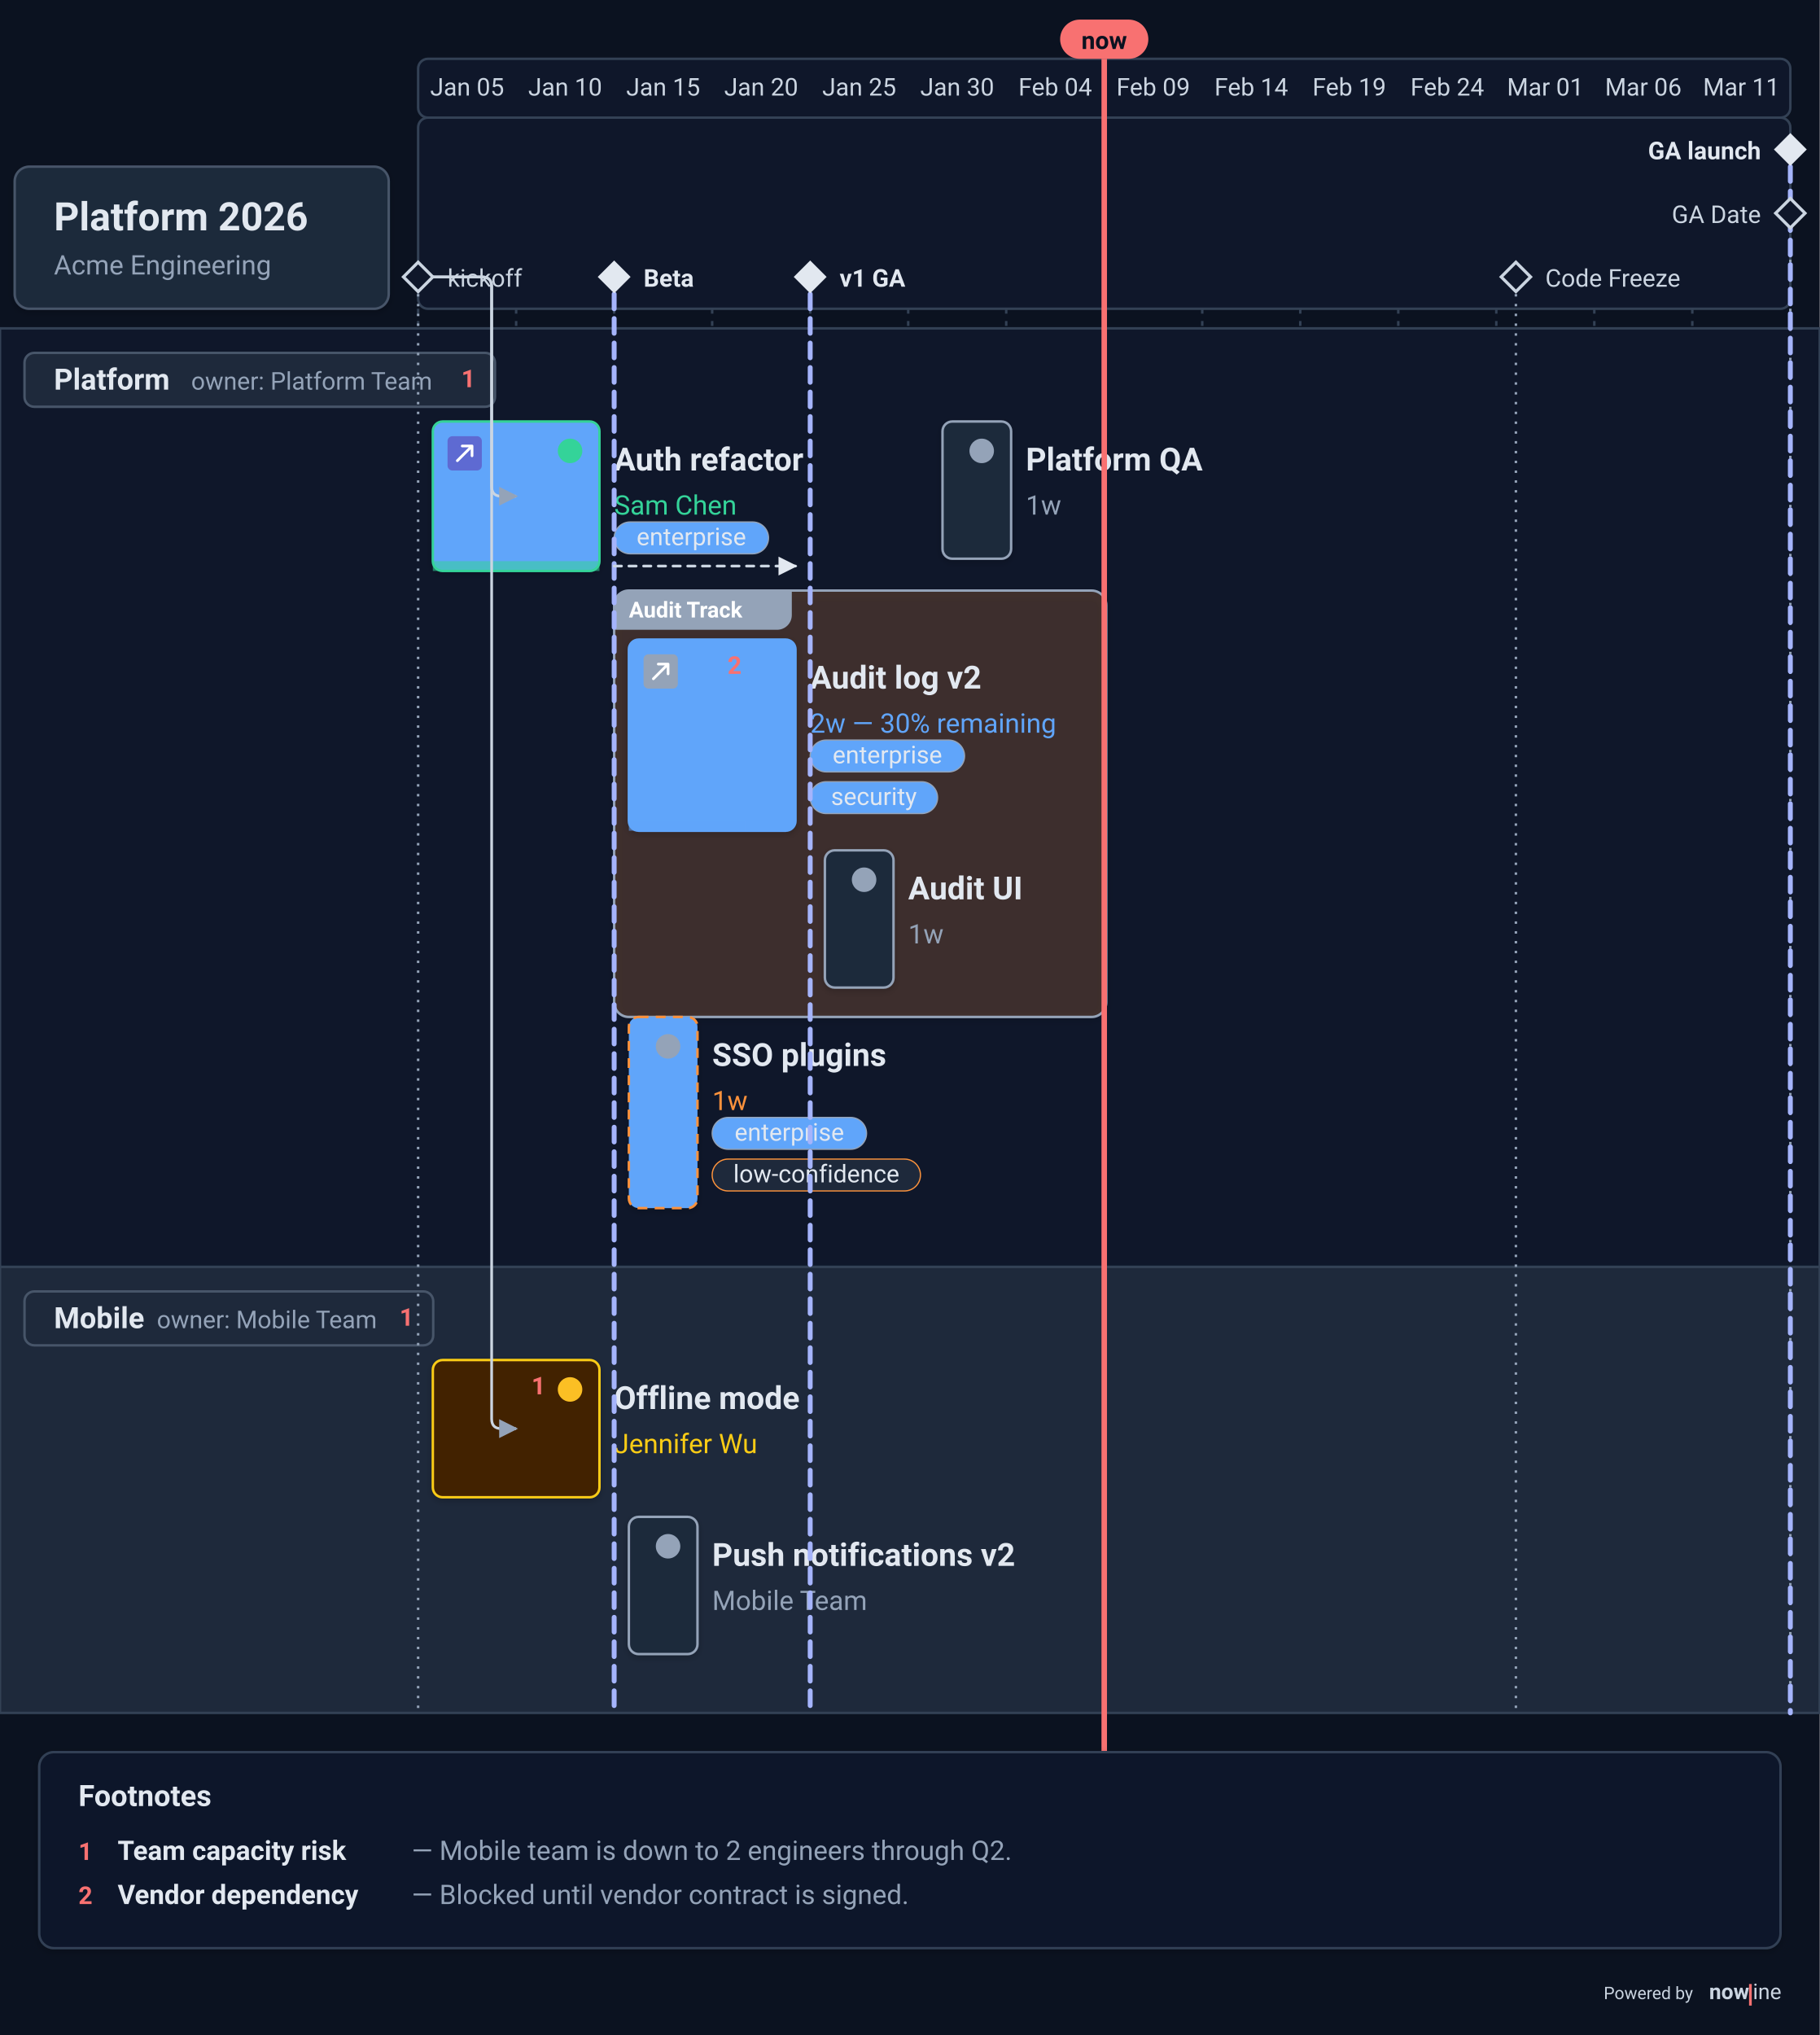
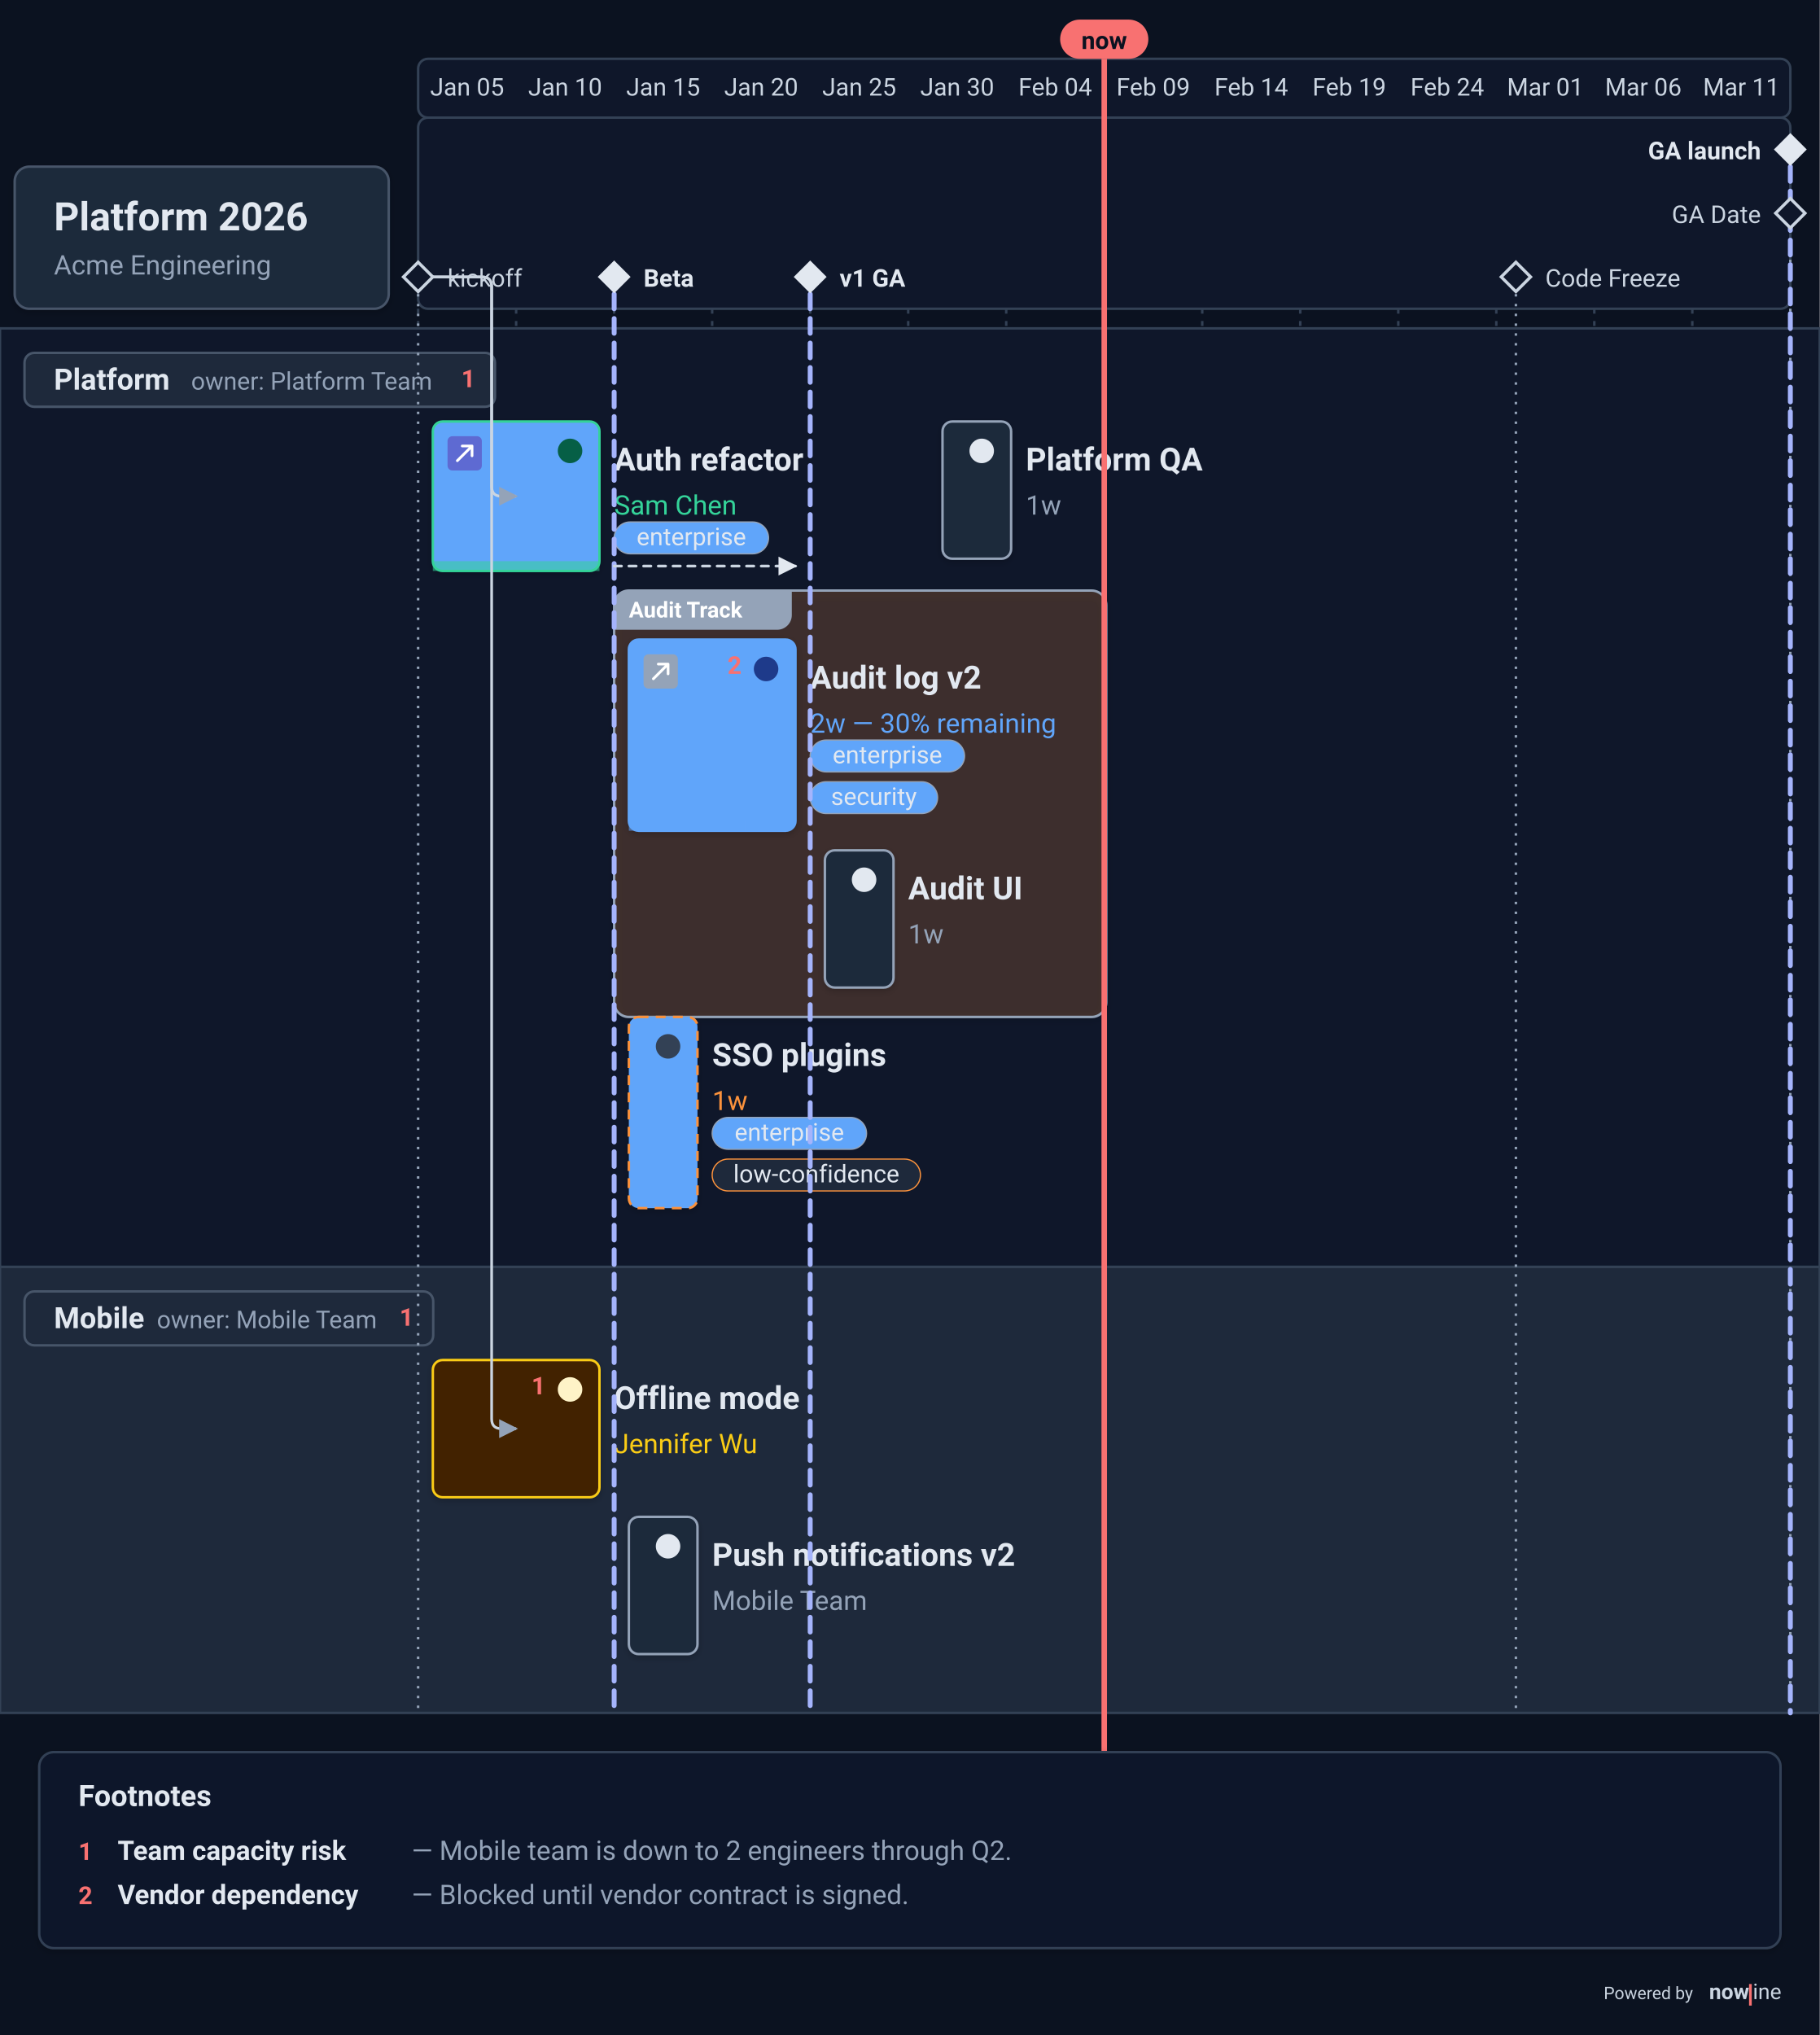
<svg xmlns="http://www.w3.org/2000/svg" data-generator="nowline" data-theme="dark" height="830.44" viewBox="0 0 742.64 830.44" width="742.64">
  <defs>
    <filter height="200%" id="nl-0-root-shadow-subtle" width="200%" x="-50%" y="-50%">
      <feGaussianBlur in="SourceAlpha" stdDeviation="1.5" />
      <feOffset dx="0" dy="1" result="offsetblur" />
      <feComponentTransfer>
        <feFuncA type="linear" slope="0.2" />
      </feComponentTransfer>
      <feMerge>
        <feMergeNode />
        <feMergeNode in="SourceGraphic" />
      </feMerge>
    </filter>
    <filter height="200%" id="nl-0-root-shadow-fuzzy" width="200%" x="-50%" y="-50%">
      <feGaussianBlur in="SourceAlpha" stdDeviation="5" />
      <feOffset dx="0" dy="3" result="offsetblur" />
      <feComponentTransfer>
        <feFuncA type="linear" slope="0.3" />
      </feComponentTransfer>
      <feMerge>
        <feMergeNode />
        <feMergeNode in="SourceGraphic" />
      </feMerge>
    </filter>
    <filter height="200%" id="nl-0-root-shadow-hard" width="200%" x="-50%" y="-50%">
      <feGaussianBlur in="SourceAlpha" stdDeviation="0" />
      <feOffset dx="2" dy="2" result="offsetblur" />
      <feComponentTransfer>
        <feFuncA type="linear" slope="0.45" />
      </feComponentTransfer>
      <feMerge>
        <feMergeNode />
        <feMergeNode in="SourceGraphic" />
      </feMerge>
    </filter>
    <marker id="nl-arrow" viewBox="0 0 10 10" refX="9" refY="5" markerWidth="7" markerHeight="7" orient="auto">
      <path d="M 0 0 L 10 5 L 0 10 z" fill="#94a3b8" />
    </marker>
    <marker id="nl-arrow-light" viewBox="0 0 10 10" refX="9" refY="5" markerWidth="7" markerHeight="7" orient="auto">
      <path d="M 0 0 L 10 5 L 0 10 z" fill="#64748b" />
    </marker>
    <marker id="nl-arrow-dark" viewBox="0 0 10 10" refX="9" refY="5" markerWidth="7" markerHeight="7" orient="auto">
      <path d="M 0 0 L 10 5 L 0 10 z" fill="#e2e8f0" />
    </marker>
  </defs>
  <rect fill="#0b1220" height="830.44" width="742.64" x="0" y="0" />
  <g data-layer="timeline">
    <rect fill="#0f172a" height="24" rx="4" ry="4" stroke="#334155" stroke-width="1" width="560" x="170.64" y="24" />
    <rect fill="#0f172a" height="78" rx="4" ry="4" stroke="#334155" stroke-width="1" width="560" x="170.64" y="48" />
    <text fill="#cbd5e1" font-family="system-ui, -apple-system, &quot;Segoe UI&quot;, Roboto, sans-serif" font-size="10" text-anchor="middle" x="190.64" y="39">Jan 05</text>
    <line stroke="#334155" stroke-dasharray="2 3" stroke-width="1" x1="170.64" x2="170.64" y1="126" y2="699" />
    <text fill="#cbd5e1" font-family="system-ui, -apple-system, &quot;Segoe UI&quot;, Roboto, sans-serif" font-size="10" text-anchor="middle" x="230.64" y="39">Jan 10</text>
    <line stroke="#334155" stroke-dasharray="2 3" stroke-width="1" x1="210.64" x2="210.64" y1="126" y2="699" />
    <text fill="#cbd5e1" font-family="system-ui, -apple-system, &quot;Segoe UI&quot;, Roboto, sans-serif" font-size="10" text-anchor="middle" x="270.64" y="39">Jan 15</text>
    <line stroke="#334155" stroke-dasharray="2 3" stroke-width="1" x1="250.64" x2="250.64" y1="126" y2="699" />
    <text fill="#cbd5e1" font-family="system-ui, -apple-system, &quot;Segoe UI&quot;, Roboto, sans-serif" font-size="10" text-anchor="middle" x="310.64" y="39">Jan 20</text>
    <line stroke="#334155" stroke-dasharray="2 3" stroke-width="1" x1="290.64" x2="290.64" y1="126" y2="699" />
    <text fill="#cbd5e1" font-family="system-ui, -apple-system, &quot;Segoe UI&quot;, Roboto, sans-serif" font-size="10" text-anchor="middle" x="350.64" y="39">Jan 25</text>
    <line stroke="#334155" stroke-dasharray="2 3" stroke-width="1" x1="330.64" x2="330.64" y1="126" y2="699" />
    <text fill="#cbd5e1" font-family="system-ui, -apple-system, &quot;Segoe UI&quot;, Roboto, sans-serif" font-size="10" text-anchor="middle" x="390.64" y="39">Jan 30</text>
    <line stroke="#334155" stroke-dasharray="2 3" stroke-width="1" x1="370.64" x2="370.64" y1="126" y2="699" />
    <text fill="#cbd5e1" font-family="system-ui, -apple-system, &quot;Segoe UI&quot;, Roboto, sans-serif" font-size="10" text-anchor="middle" x="430.64" y="39">Feb 04</text>
    <line stroke="#334155" stroke-dasharray="2 3" stroke-width="1" x1="410.64" x2="410.64" y1="126" y2="699" />
    <text fill="#cbd5e1" font-family="system-ui, -apple-system, &quot;Segoe UI&quot;, Roboto, sans-serif" font-size="10" text-anchor="middle" x="470.64" y="39">Feb 09</text>
    <line stroke="#334155" stroke-dasharray="2 3" stroke-width="1" x1="450.64" x2="450.64" y1="126" y2="699" />
    <text fill="#cbd5e1" font-family="system-ui, -apple-system, &quot;Segoe UI&quot;, Roboto, sans-serif" font-size="10" text-anchor="middle" x="510.64" y="39">Feb 14</text>
    <line stroke="#334155" stroke-dasharray="2 3" stroke-width="1" x1="490.64" x2="490.64" y1="126" y2="699" />
    <text fill="#cbd5e1" font-family="system-ui, -apple-system, &quot;Segoe UI&quot;, Roboto, sans-serif" font-size="10" text-anchor="middle" x="550.64" y="39">Feb 19</text>
    <line stroke="#334155" stroke-dasharray="2 3" stroke-width="1" x1="530.64" x2="530.64" y1="126" y2="699" />
    <text fill="#cbd5e1" font-family="system-ui, -apple-system, &quot;Segoe UI&quot;, Roboto, sans-serif" font-size="10" text-anchor="middle" x="590.64" y="39">Feb 24</text>
    <line stroke="#334155" stroke-dasharray="2 3" stroke-width="1" x1="570.64" x2="570.64" y1="126" y2="699" />
    <text fill="#cbd5e1" font-family="system-ui, -apple-system, &quot;Segoe UI&quot;, Roboto, sans-serif" font-size="10" text-anchor="middle" x="630.64" y="39">Mar 01</text>
    <line stroke="#334155" stroke-dasharray="2 3" stroke-width="1" x1="610.64" x2="610.64" y1="126" y2="699" />
    <text fill="#cbd5e1" font-family="system-ui, -apple-system, &quot;Segoe UI&quot;, Roboto, sans-serif" font-size="10" text-anchor="middle" x="670.64" y="39">Mar 06</text>
    <line stroke="#334155" stroke-dasharray="2 3" stroke-width="1" x1="650.64" x2="650.64" y1="126" y2="699" />
    <text fill="#cbd5e1" font-family="system-ui, -apple-system, &quot;Segoe UI&quot;, Roboto, sans-serif" font-size="10" text-anchor="middle" x="710.64" y="39">Mar 11</text>
    <line stroke="#334155" stroke-dasharray="2 3" stroke-width="1" x1="690.64" x2="690.64" y1="126" y2="699" />
    <line stroke="#334155" stroke-dasharray="2 3" stroke-width="1" x1="730.64" x2="730.64" y1="126" y2="699" />
  </g>
  <g data-id="platform" data-layer="swimlane">
    <rect fill="#0f172a" height="383" stroke="#334155" stroke-width="1" width="742.64" x="0" y="134" />
    <rect fill="#1e293b" height="22" rx="4" ry="4" stroke="#475569" stroke-width="1" width="192" x="10" y="144" />
    <text fill="#e2e8f0" font-family="system-ui, -apple-system, &quot;Segoe UI&quot;, Roboto, sans-serif" font-size="12" font-weight="600" x="22" y="159">Platform</text>
    <text fill="#94a3b8" font-family="system-ui, -apple-system, &quot;Segoe UI&quot;, Roboto, sans-serif" font-size="10" x="78" y="159">owner: Platform Team</text>
    <text fill="#f87171" font-family="system-ui, -apple-system, &quot;Segoe UI&quot;, Roboto, sans-serif" font-size="10" font-weight="700" text-anchor="end" x="194" y="158">1</text>
    <g data-id="auth-refactor" data-layer="item">
      <rect fill="#60a5fa" filter="url(#nl-0-root-shadow-subtle)" height="61" rx="4" ry="4" stroke="#34d399" stroke-width="1" width="68" x="176.64" y="172" />
      <rect fill="#34d399" height="4" opacity="0.55" width="68" x="176.64" y="229" />
-       <circle cx="232.64" cy="184" fill="#34d399" r="5" />
+       <circle cx="232.64" cy="184" fill="#065f46" r="5" />
      <text fill="#e2e8f0" font-family="system-ui, -apple-system, &quot;Segoe UI&quot;, Roboto, sans-serif" font-size="13" font-weight="600" x="250.64" y="192">Auth refactor</text>
      <text fill="#34d399" font-family="system-ui, -apple-system, &quot;Segoe UI&quot;, Roboto, sans-serif" font-size="11" x="250.64" y="210">Sam Chen</text>
      <a href="https://linear.app/acme/issue/ENG-123" rel="noopener" target="_blank">
        <rect fill="#5e6ad2" height="14" rx="2" ry="2" width="14" x="182.64" y="178" />
        <path d="M186.64 188 L192.64 182 M188.64 182 H192.64 V186" fill="none" stroke="#ffffff" stroke-linecap="round" stroke-linejoin="round" stroke-width="1.1" />
      </a>
      <rect fill="#60a5fa" height="13" rx="6.5" ry="6.5" stroke="#94a3b8" stroke-width="0.5" width="63" x="250.64" y="213" />
      <text fill="#e2e8f0" font-family="system-ui, -apple-system, &quot;Segoe UI&quot;, Roboto, sans-serif" font-size="10" font-style="normal" font-weight="400" text-anchor="middle" x="282.14" y="222.5">enterprise</text>
    </g>
    <g data-layer="parallel">
      <g data-id="audit-track" data-layer="group">
        <rect fill="#fb923c" fill-opacity="0.18" filter="url(#nl-0-root-shadow-subtle)" height="174" rx="6" ry="6" stroke="#94a3b8" stroke-width="1" width="200.84" x="250.64" y="241" />
        <path d="M256.64 241H323.14V251A6 6 0 0 1 317.14 257H250.64V247A6 6 0 0 1 256.64 241Z" fill="#94a3b8" />
        <text fill="#ffffff" font-family="system-ui, -apple-system, &quot;Segoe UI&quot;, Roboto, sans-serif" font-size="9" font-weight="600" x="256.64" y="252">Audit Track</text>
        <g data-id="audit-log" data-layer="item">
          <rect fill="#60a5fa" filter="url(#nl-0-root-shadow-subtle)" height="78" rx="4" ry="4" stroke="#60a5fa" stroke-width="1" width="68" x="256.64" y="261" />
          <rect fill="#60a5fa" height="4" opacity="0.55" width="47.6" x="256.64" y="335" />
-           <circle cx="312.64" cy="273" fill="#60a5fa" r="5" />
+           <circle cx="312.64" cy="273" fill="#1e3a8a" r="5" />
          <text fill="#e2e8f0" font-family="system-ui, -apple-system, &quot;Segoe UI&quot;, Roboto, sans-serif" font-size="13" font-weight="600" x="330.64" y="281">Audit log v2</text>
          <text fill="#60a5fa" font-family="system-ui, -apple-system, &quot;Segoe UI&quot;, Roboto, sans-serif" font-size="11" x="330.64" y="299">2w — 30% remaining</text>
          <text fill="#f87171" font-family="system-ui, -apple-system, &quot;Segoe UI&quot;, Roboto, sans-serif" font-size="10" font-weight="700" text-anchor="end" x="302.64" y="275">2</text>
          <a href="https://wiki.acme.com/audit" rel="noopener" target="_blank">
            <rect fill="#94a3b8" height="14" rx="2" ry="2" width="14" x="262.64" y="267" />
            <path d="M266.64 277 L272.64 271 M268.64 271 H272.64 V275" fill="none" stroke="#ffffff" stroke-linecap="round" stroke-linejoin="round" stroke-width="1.1" />
          </a>
          <rect fill="#60a5fa" height="13" rx="6.5" ry="6.5" stroke="#94a3b8" stroke-width="0.5" width="63" x="330.64" y="302" />
          <text fill="#e2e8f0" font-family="system-ui, -apple-system, &quot;Segoe UI&quot;, Roboto, sans-serif" font-size="10" font-style="normal" font-weight="400" text-anchor="middle" x="362.14" y="311.5">enterprise</text>
          <rect fill="#60a5fa" height="13" rx="6.5" ry="6.5" stroke="#94a3b8" stroke-width="0.5" width="52" x="330.64" y="319" />
          <text fill="#e2e8f0" font-family="system-ui, -apple-system, &quot;Segoe UI&quot;, Roboto, sans-serif" font-size="10" font-style="normal" font-weight="400" text-anchor="middle" x="356.64" y="328.5">security</text>
        </g>
        <g data-id="audit-ui" data-layer="item">
          <rect fill="#1e293b" filter="url(#nl-0-root-shadow-subtle)" height="56" rx="4" ry="4" stroke="#94a3b8" stroke-width="1" width="28" x="336.64" y="347" />
-           <circle cx="352.64" cy="359" fill="#94a3b8" r="5" />
+           <circle cx="352.64" cy="359" fill="#e2e8f0" r="5" />
          <text fill="#e2e8f0" font-family="system-ui, -apple-system, &quot;Segoe UI&quot;, Roboto, sans-serif" font-size="13" font-weight="600" x="370.64" y="367">Audit UI</text>
          <text fill="#94a3b8" font-family="system-ui, -apple-system, &quot;Segoe UI&quot;, Roboto, sans-serif" font-size="11" x="370.64" y="385">1w</text>
        </g>
      </g>
      <g data-id="sso" data-layer="item">
        <rect fill="#60a5fa" filter="url(#nl-0-root-shadow-subtle)" height="78" rx="4" ry="4" stroke="#fb923c" stroke-dasharray="4 3" stroke-width="1" width="28" x="256.64" y="415" />
-         <circle cx="272.64" cy="427" fill="#94a3b8" r="5" />
+         <circle cx="272.64" cy="427" fill="#334155" r="5" />
        <text fill="#e2e8f0" font-family="system-ui, -apple-system, &quot;Segoe UI&quot;, Roboto, sans-serif" font-size="13" font-weight="600" x="290.64" y="435">SSO plugins</text>
        <text fill="#fb923c" font-family="system-ui, -apple-system, &quot;Segoe UI&quot;, Roboto, sans-serif" font-size="11" x="290.64" y="453">1w</text>
        <rect fill="#60a5fa" height="13" rx="6.5" ry="6.5" stroke="#94a3b8" stroke-width="0.5" width="63" x="290.64" y="456" />
        <text fill="#e2e8f0" font-family="system-ui, -apple-system, &quot;Segoe UI&quot;, Roboto, sans-serif" font-size="10" font-style="normal" font-weight="400" text-anchor="middle" x="322.14" y="465.5">enterprise</text>
        <rect fill="#1e293b" height="13" rx="6.5" ry="6.5" stroke="#fb923c" stroke-width="0.5" width="85" x="290.64" y="473" />
        <text fill="#e2e8f0" font-family="system-ui, -apple-system, &quot;Segoe UI&quot;, Roboto, sans-serif" font-size="10" font-style="normal" font-weight="400" text-anchor="middle" x="333.14" y="482.5">low-confidence</text>
      </g>
    </g>
    <g data-id="platform-qa" data-layer="item">
      <rect fill="#1e293b" filter="url(#nl-0-root-shadow-subtle)" height="56" rx="4" ry="4" stroke="#94a3b8" stroke-width="1" width="28" x="384.64" y="172" />
-       <circle cx="400.64" cy="184" fill="#94a3b8" r="5" />
+       <circle cx="400.64" cy="184" fill="#e2e8f0" r="5" />
      <text fill="#e2e8f0" font-family="system-ui, -apple-system, &quot;Segoe UI&quot;, Roboto, sans-serif" font-size="13" font-weight="600" x="418.64" y="192">Platform QA</text>
      <text fill="#94a3b8" font-family="system-ui, -apple-system, &quot;Segoe UI&quot;, Roboto, sans-serif" font-size="11" x="418.64" y="210">1w</text>
    </g>
  </g>
  <g data-id="mobile" data-layer="swimlane">
    <rect fill="#1e293b" height="182" stroke="#334155" stroke-width="1" width="742.64" x="0" y="517" />
    <rect fill="#1e293b" height="22" rx="4" ry="4" stroke="#475569" stroke-width="1" width="166.8" x="10" y="527" />
    <text fill="#e2e8f0" font-family="system-ui, -apple-system, &quot;Segoe UI&quot;, Roboto, sans-serif" font-size="12" font-weight="600" x="22" y="542">Mobile</text>
    <text fill="#94a3b8" font-family="system-ui, -apple-system, &quot;Segoe UI&quot;, Roboto, sans-serif" font-size="10" x="64" y="542">owner: Mobile Team</text>
    <text fill="#f87171" font-family="system-ui, -apple-system, &quot;Segoe UI&quot;, Roboto, sans-serif" font-size="10" font-weight="700" text-anchor="end" x="168.8" y="541">1</text>
    <g data-id="offline" data-layer="item">
      <rect fill="#422006" filter="url(#nl-0-root-shadow-subtle)" height="56" rx="4" ry="4" stroke="#facc15" stroke-width="1" width="68" x="176.64" y="555" />
-       <circle cx="232.64" cy="567" fill="#fbbf24" r="5" />
+       <circle cx="232.64" cy="567" fill="#fef3c7" r="5" />
      <text fill="#e2e8f0" font-family="system-ui, -apple-system, &quot;Segoe UI&quot;, Roboto, sans-serif" font-size="13" font-weight="600" x="250.64" y="575">Offline mode</text>
      <text fill="#facc15" font-family="system-ui, -apple-system, &quot;Segoe UI&quot;, Roboto, sans-serif" font-size="11" x="250.64" y="593">Jennifer Wu</text>
      <text fill="#f87171" font-family="system-ui, -apple-system, &quot;Segoe UI&quot;, Roboto, sans-serif" font-size="10" font-weight="700" text-anchor="end" x="222.64" y="569">1</text>
    </g>
    <g data-id="push-v2" data-layer="item">
      <rect fill="#1e293b" filter="url(#nl-0-root-shadow-subtle)" height="56" rx="4" ry="4" stroke="#94a3b8" stroke-width="1" width="28" x="256.64" y="619" />
-       <circle cx="272.64" cy="631" fill="#94a3b8" r="5" />
+       <circle cx="272.64" cy="631" fill="#e2e8f0" r="5" />
      <text fill="#e2e8f0" font-family="system-ui, -apple-system, &quot;Segoe UI&quot;, Roboto, sans-serif" font-size="13" font-weight="600" x="290.64" y="639">Push notifications v2</text>
      <text fill="#94a3b8" font-family="system-ui, -apple-system, &quot;Segoe UI&quot;, Roboto, sans-serif" font-size="11" x="290.64" y="657">Mobile Team</text>
    </g>
  </g>
  <path d="M170.64 113 L196.64 113 Q200.64 113 200.64 117 L200.64 198.5 Q200.64 202.5 204.64 202.5 L210.64 202.5" fill="none" marker-end="url(#nl-arrow)" stroke="#cbd5e1" stroke-linejoin="round" stroke-width="1.1" />
  <path d="M170.64 113 L196.64 113 Q200.64 113 200.64 117 L200.64 579 Q200.64 583 204.64 583 L210.64 583" fill="none" marker-end="url(#nl-arrow)" stroke="#cbd5e1" stroke-linejoin="round" stroke-width="1.1" />
  <line stroke="#94a3b8" stroke-dasharray="1 3" stroke-width="1" x1="170.64" x2="170.64" y1="120" y2="699" />
  <line stroke="#94a3b8" stroke-dasharray="1 3" stroke-width="1" x1="618.64" x2="618.64" y1="120" y2="699" />
  <line stroke="#94a3b8" stroke-dasharray="1 3" stroke-width="1" x1="730.64" x2="730.64" y1="94" y2="699" />
  <line stroke="#a5b4fc" stroke-dasharray="6 4" stroke-linecap="round" stroke-width="2" x1="250.64" x2="250.64" y1="120" y2="699" />
  <line stroke="#a5b4fc" stroke-dasharray="6 4" stroke-linecap="round" stroke-width="2" x1="330.64" x2="330.64" y1="120" y2="699" />
  <path d="M250.64 231 H324.64" fill="none" marker-end="url(#nl-arrow-dark)" stroke="#cbd5e1" stroke-dasharray="3 3" stroke-linecap="round" stroke-width="1.1" />
  <line stroke="#a5b4fc" stroke-dasharray="6 4" stroke-linecap="round" stroke-width="2" x1="730.64" x2="730.64" y1="68" y2="699" />
  <g data-id="kickoff" data-layer="anchor">
    <path d="M170.64 107 L176.64 113 L170.64 119 L164.64 113 Z" fill="#0f172a" stroke="#cbd5e1" stroke-width="1.25" />
    <text fill="#cbd5e1" font-family="system-ui, -apple-system, &quot;Segoe UI&quot;, Roboto, sans-serif" font-size="10" x="182.64" y="117">kickoff</text>
  </g>
  <g data-id="code-freeze" data-layer="anchor">
    <path d="M618.64 107 L624.64 113 L618.64 119 L612.64 113 Z" fill="#0f172a" stroke="#cbd5e1" stroke-width="1.25" />
    <text fill="#cbd5e1" font-family="system-ui, -apple-system, &quot;Segoe UI&quot;, Roboto, sans-serif" font-size="10" x="630.64" y="117">Code Freeze</text>
  </g>
  <g data-id="ga-date" data-layer="anchor">
    <path d="M730.64 81 L736.64 87 L730.64 93 L724.64 87 Z" fill="#0f172a" stroke="#cbd5e1" stroke-width="1.25" />
    <text fill="#cbd5e1" font-family="system-ui, -apple-system, &quot;Segoe UI&quot;, Roboto, sans-serif" font-size="10" text-anchor="end" x="718.64" y="91">GA Date</text>
  </g>
  <g data-id="beta" data-layer="milestone">
    <path d="M250.64 107 L256.64 113 L250.64 119 L244.64 113 Z" fill="#e2e8f0" stroke="#e2e8f0" stroke-width="1" />
    <text fill="#e2e8f0" font-family="system-ui, -apple-system, &quot;Segoe UI&quot;, Roboto, sans-serif" font-size="10" font-weight="600" x="262.64" y="117">Beta</text>
  </g>
  <g data-id="v1-ga" data-layer="milestone">
    <path d="M330.64 107 L336.64 113 L330.64 119 L324.64 113 Z" fill="#e2e8f0" stroke="#e2e8f0" stroke-width="1" />
    <text fill="#e2e8f0" font-family="system-ui, -apple-system, &quot;Segoe UI&quot;, Roboto, sans-serif" font-size="10" font-weight="600" x="342.64" y="117">v1 GA</text>
  </g>
  <g data-id="ga-launch" data-layer="milestone">
    <path d="M730.64 55 L736.64 61 L730.64 67 L724.64 61 Z" fill="#e2e8f0" stroke="#e2e8f0" stroke-width="1" />
    <text fill="#e2e8f0" font-family="system-ui, -apple-system, &quot;Segoe UI&quot;, Roboto, sans-serif" font-size="10" font-weight="600" text-anchor="end" x="718.64" y="65">GA launch</text>
  </g>
  <g data-layer="nowline">
    <line stroke="#f87171" stroke-width="2.25" x1="450.64" x2="450.64" y1="24" y2="795" />
    <rect fill="#f87171" height="16" rx="8" ry="8" width="36" x="432.64" y="8" />
    <text fill="#0b1220" font-family="system-ui, -apple-system, &quot;Segoe UI&quot;, Roboto, sans-serif" font-size="10" font-weight="700" text-anchor="middle" x="450.64" y="20">now</text>
  </g>
  <g data-layer="footnotes">
    <rect fill="#0f172a" filter="url(#nl-0-root-shadow-subtle)" height="80" rx="6" ry="6" stroke="#334155" stroke-width="1" width="710.64" x="16" y="715" />
    <text fill="#e2e8f0" font-family="system-ui, -apple-system, &quot;Segoe UI&quot;, Roboto, sans-serif" font-size="12" font-weight="700" x="32" y="737">Footnotes</text>
    <text fill="#f87171" font-family="system-ui, -apple-system, &quot;Segoe UI&quot;, Roboto, sans-serif" font-size="10" font-weight="700" x="32" y="759">1</text>
    <text fill="#e2e8f0" font-family="system-ui, -apple-system, &quot;Segoe UI&quot;, Roboto, sans-serif" font-size="11" font-weight="600" x="48" y="759">Team capacity risk</text>
    <text fill="#94a3b8" font-family="system-ui, -apple-system, &quot;Segoe UI&quot;, Roboto, sans-serif" font-size="11" x="168" y="759">— Mobile team is down to 2 engineers through Q2.</text>
    <text fill="#f87171" font-family="system-ui, -apple-system, &quot;Segoe UI&quot;, Roboto, sans-serif" font-size="10" font-weight="700" x="32" y="777">2</text>
    <text fill="#e2e8f0" font-family="system-ui, -apple-system, &quot;Segoe UI&quot;, Roboto, sans-serif" font-size="11" font-weight="600" x="48" y="777">Vendor dependency</text>
    <text fill="#94a3b8" font-family="system-ui, -apple-system, &quot;Segoe UI&quot;, Roboto, sans-serif" font-size="11" x="168" y="777">— Blocked until vendor contract is signed.</text>
  </g>
  <g data-id="nl-0-root-header" data-layer="header">
    <rect fill="#1e293b" filter="url(#nl-0-root-shadow-subtle)" height="58" rx="6" ry="6" stroke="#475569" stroke-width="1" width="152.64" x="6" y="68" />
    <text fill="#e2e8f0" font-family="system-ui, -apple-system, &quot;Segoe UI&quot;, Roboto, sans-serif" font-size="16" font-weight="600" x="22" y="94">Platform 2026</text>
    <text fill="#94a3b8" font-family="system-ui, -apple-system, &quot;Segoe UI&quot;, Roboto, sans-serif" font-size="11" x="22" y="112">Acme Engineering</text>
  </g>
  <a aria-label="Powered by nowline" href="https://nowline.io" rel="noopener" target="_blank">
    <g data-layer="attribution">
      <g transform="translate(654.48 807) scale(0.22)">
        <text fill="#cbd5e1" font-family="system-ui, -apple-system, &quot;Segoe UI&quot;, Roboto, sans-serif" font-size="32" font-weight="400" x="0" y="40">Powered by</text>
        <text fill="#cbd5e1" font-family="system-ui, -apple-system, &quot;Segoe UI&quot;, Roboto, sans-serif" font-size="40" font-weight="700" x="195.6" y="40">now</text>
        <rect fill="#f87171" height="40" width="5" x="269.6" y="12" />
        <text fill="#cbd5e1" font-family="system-ui, -apple-system, &quot;Segoe UI&quot;, Roboto, sans-serif" font-size="40" font-weight="400" x="276.6" y="40">ine</text>
      </g>
    </g>
  </a>
</svg>
